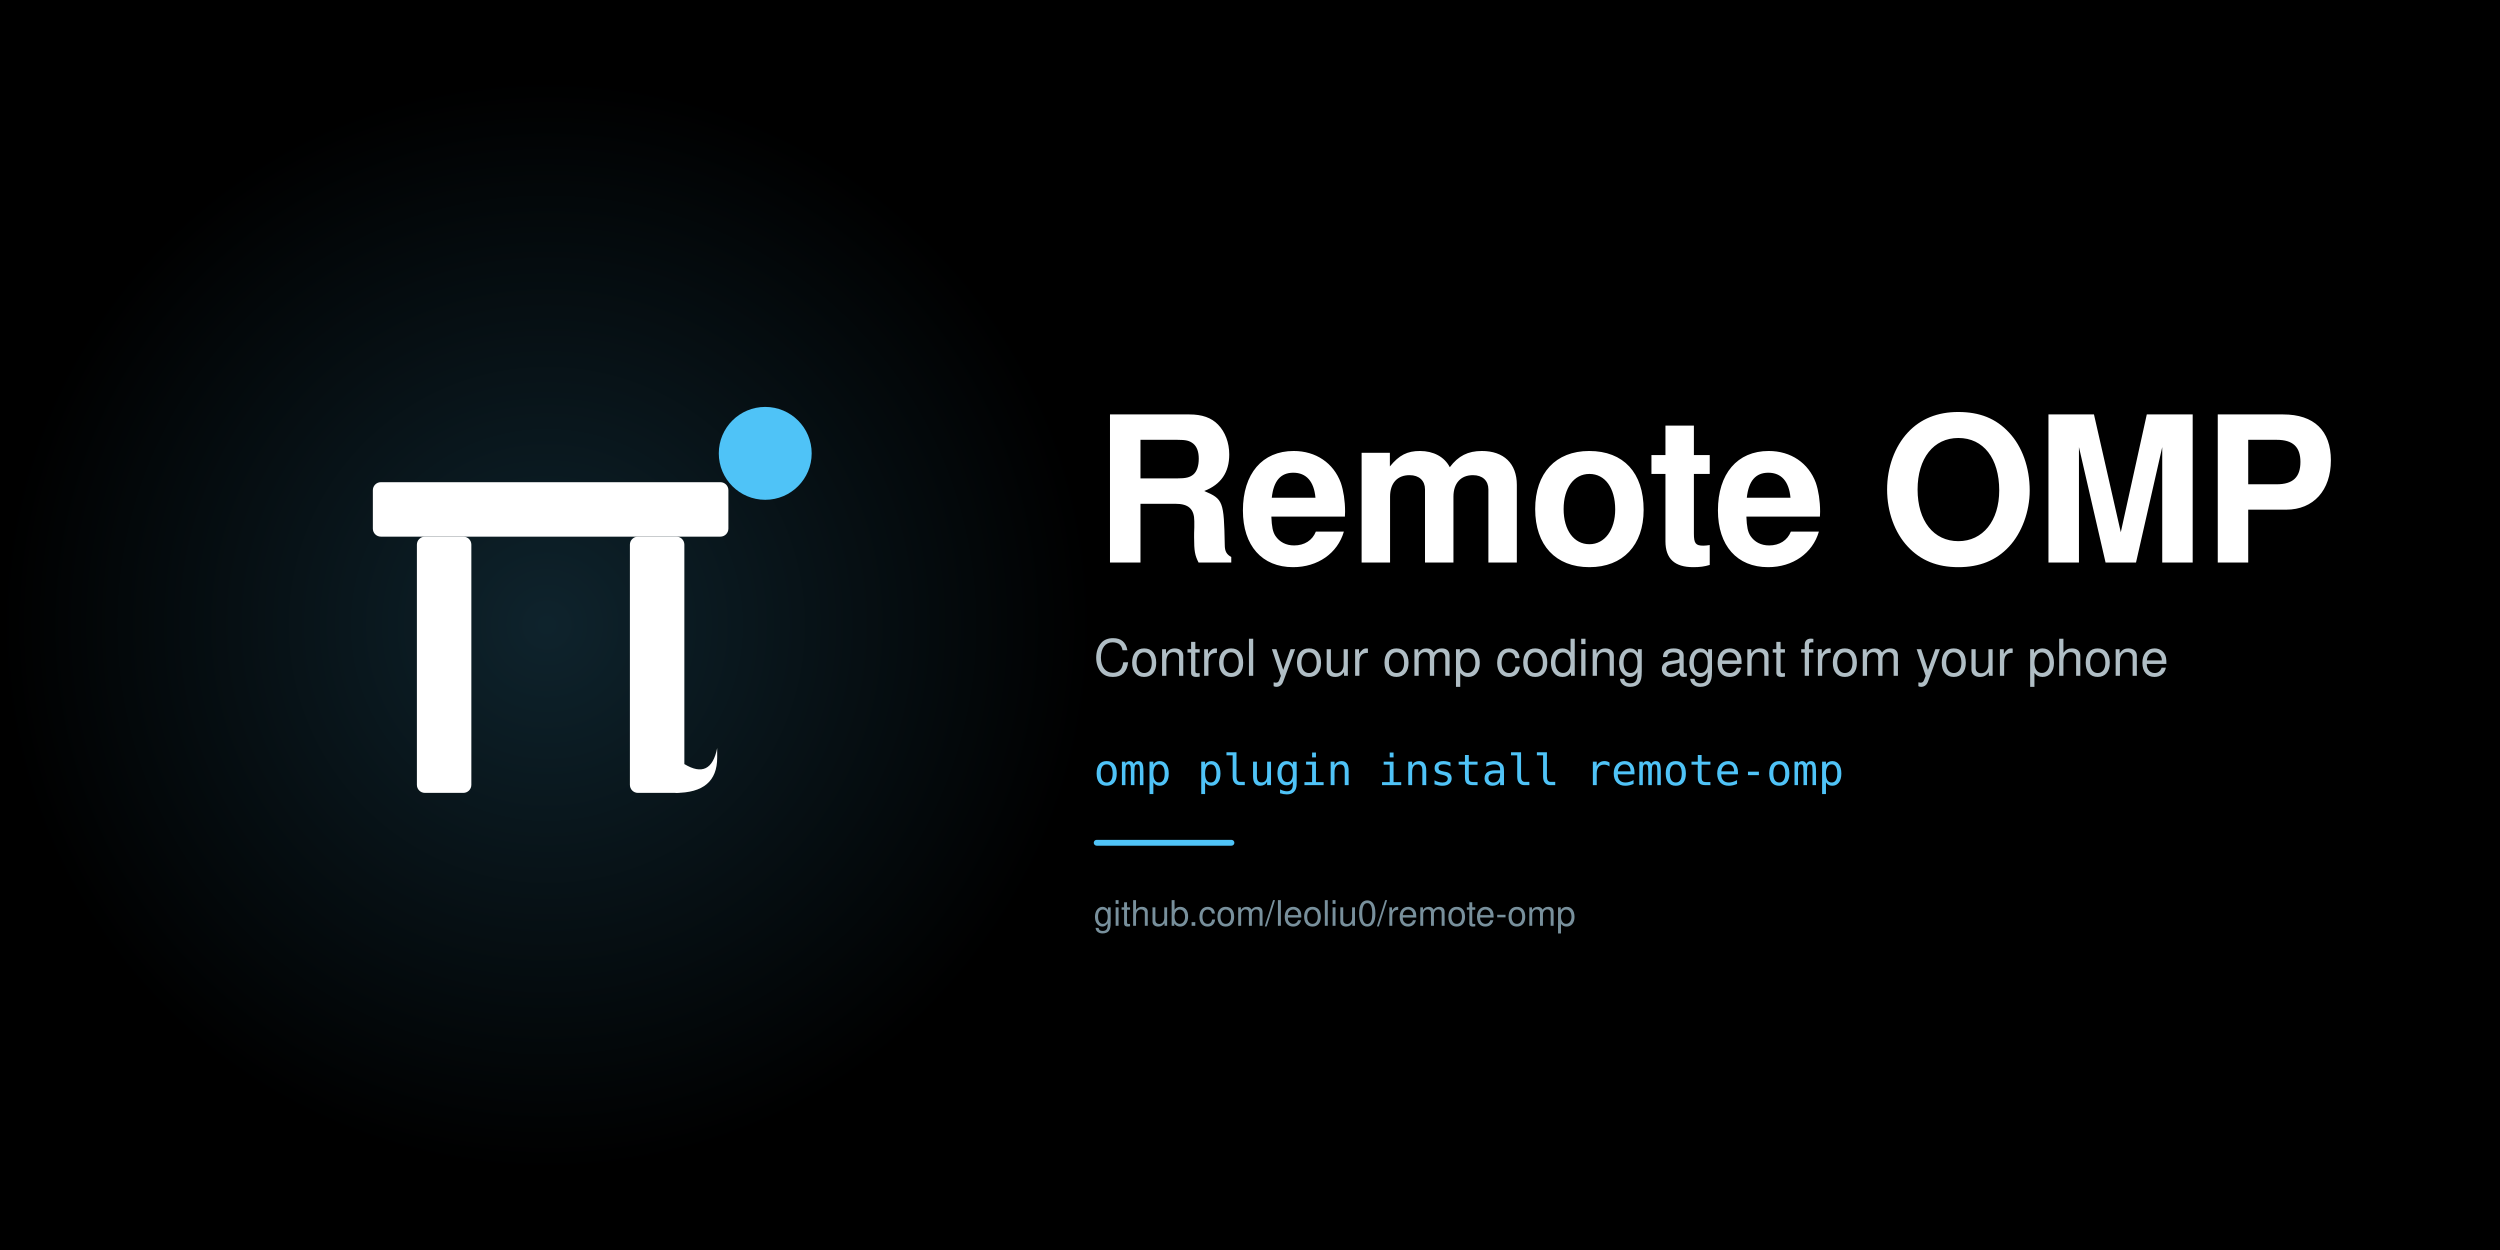
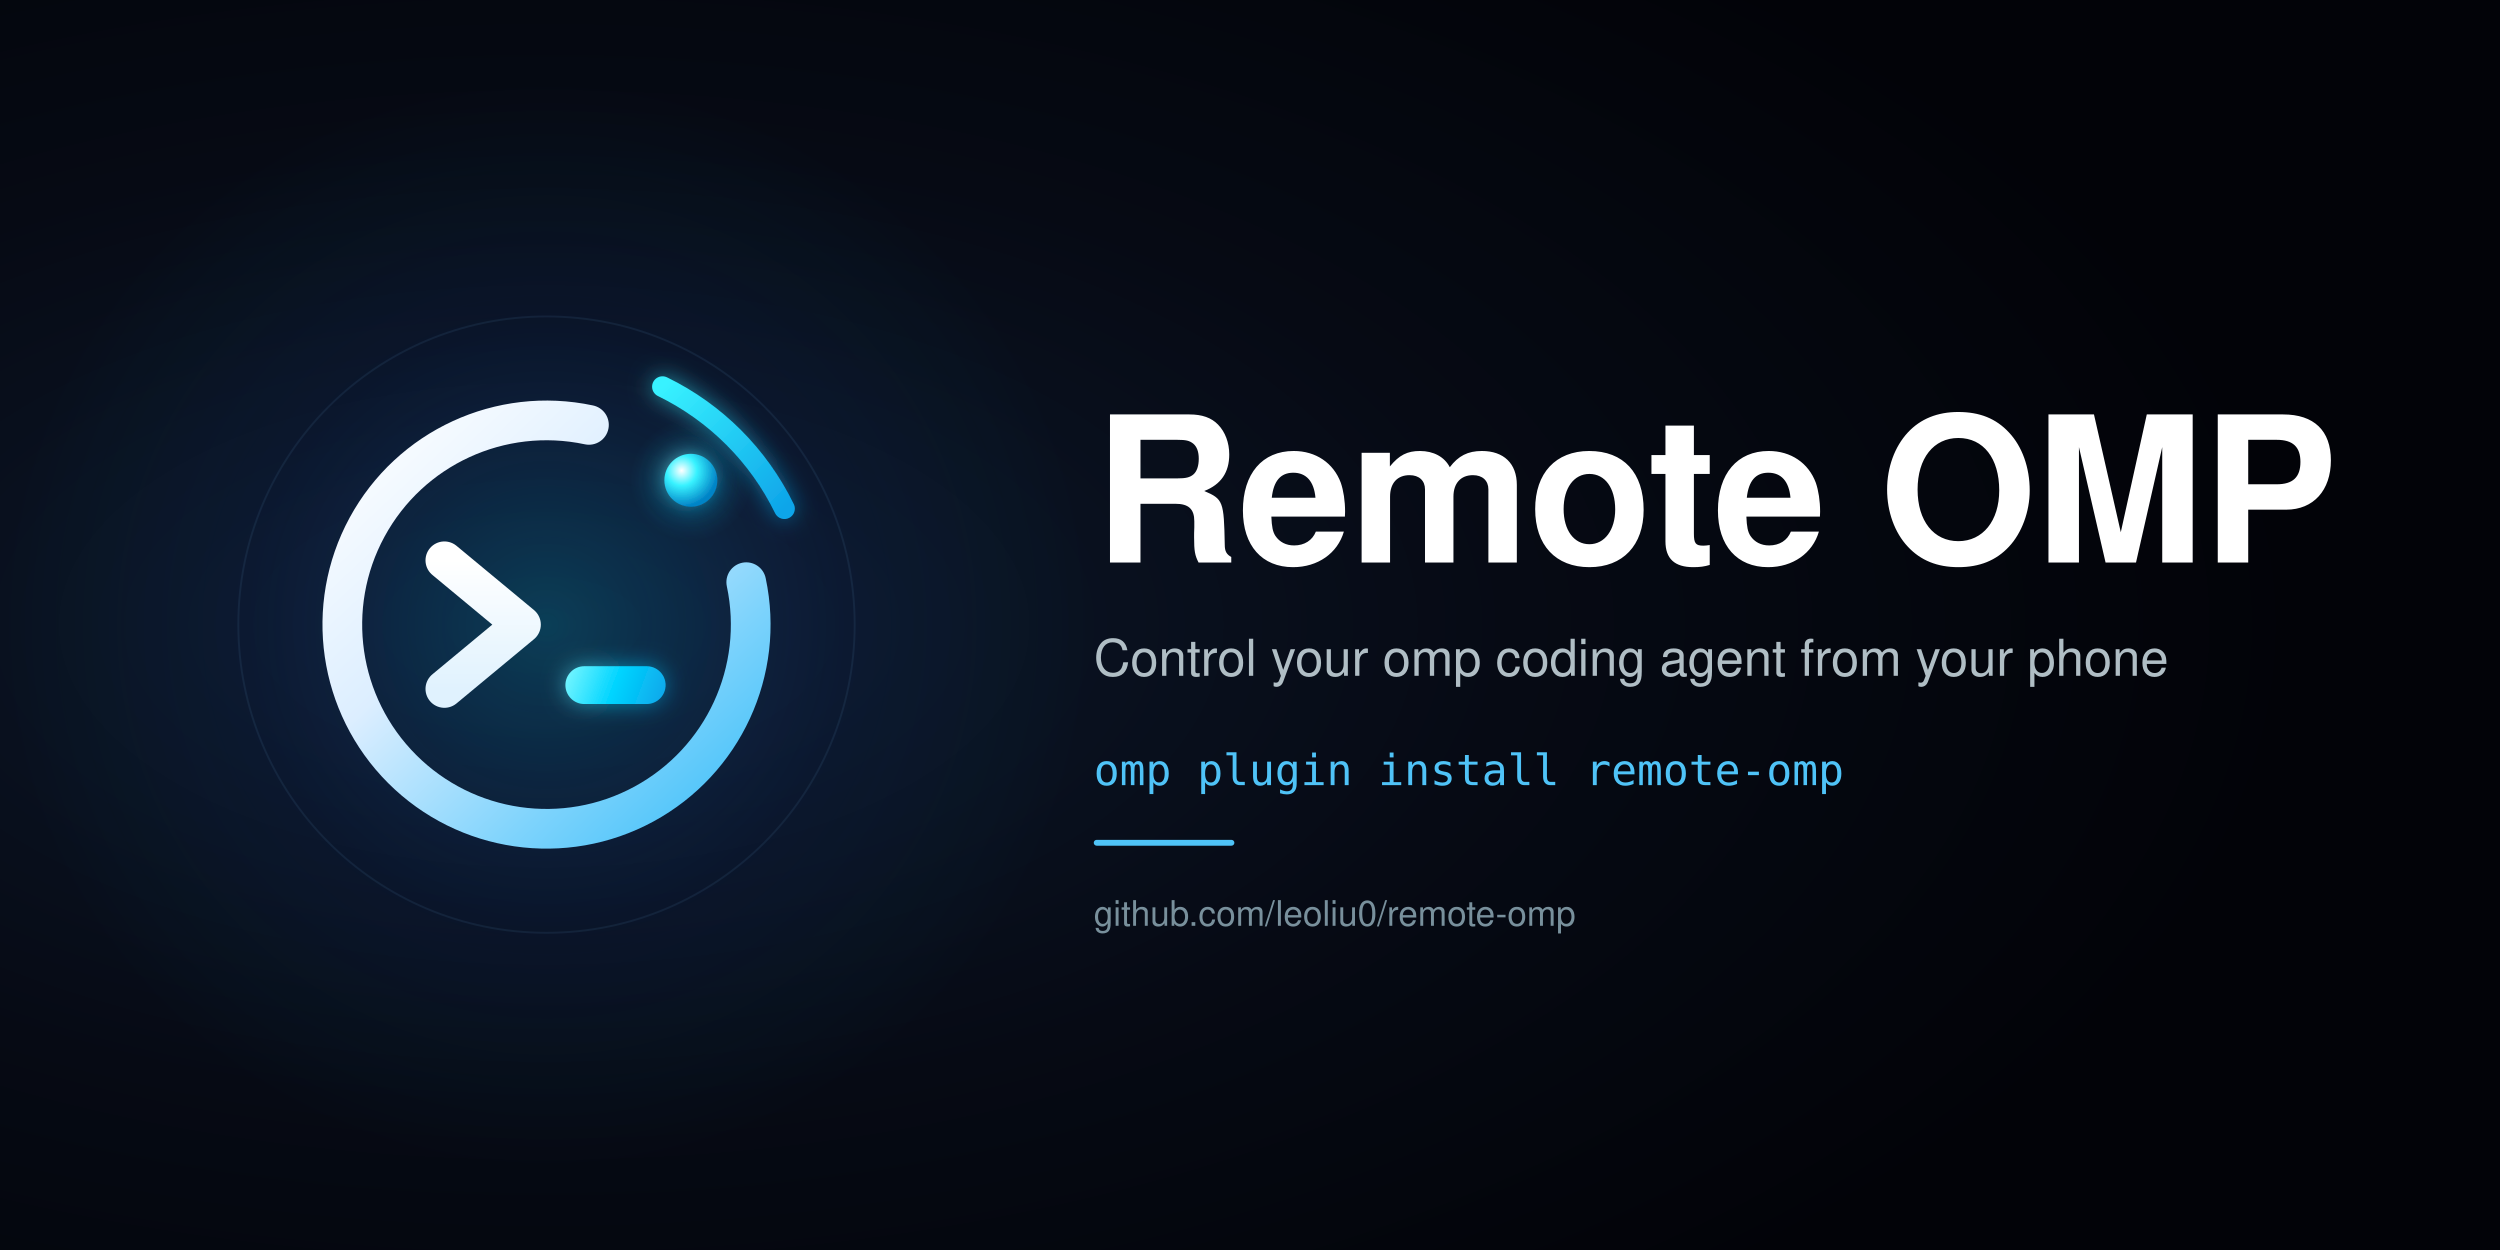
<svg xmlns="http://www.w3.org/2000/svg" viewBox="0 0 1280 640" width="1280" height="640">
-   <rect width="1280" height="640" fill="#000000" />
  <defs>
+     <radialGradient id="bannerBg" cx="22%" cy="50%" r="70%">
+       <stop offset="0%" stop-color="#0D192D" />
+       <stop offset="55%" stop-color="#060A14" />
+       <stop offset="100%" stop-color="#020308" />
+     </radialGradient>
    <radialGradient id="accentGlow" cx="50%" cy="50%" r="50%">
-       <stop offset="0%" stop-color="#4FC3F7" stop-opacity="0.18" />
-       <stop offset="100%" stop-color="#4FC3F7" stop-opacity="0" />
+       <stop offset="0%" stop-color="#00D4FF" stop-opacity="0.20" />
+       <stop offset="55%" stop-color="#2563EB" stop-opacity="0.06" />
+       <stop offset="100%" stop-color="#00D4FF" stop-opacity="0" />
    </radialGradient>
+     <linearGradient id="ringGrad" gradientUnits="userSpaceOnUse" x1="310" y1="290" x2="730" y2="740">
+       <stop offset="0%" stop-color="#FFFFFF" />
+       <stop offset="38%" stop-color="#DCEEFF" />
+       <stop offset="72%" stop-color="#7DD3FC" />
+       <stop offset="100%" stop-color="#38BDF8" />
+     </linearGradient>
+     <linearGradient id="chevronGrad" gradientUnits="userSpaceOnUse" x1="404" y1="444" x2="404" y2="580">
+       <stop offset="0%" stop-color="#FFFFFF" />
+       <stop offset="100%" stop-color="#E0F2FE" />
+     </linearGradient>
+     <linearGradient id="cursorGrad" gradientUnits="userSpaceOnUse" x1="532" y1="556" x2="638" y2="596">
+       <stop offset="0%" stop-color="#7CF8FF" />
+       <stop offset="50%" stop-color="#00D4FF" />
+       <stop offset="100%" stop-color="#0EA5E9" />
+     </linearGradient>
+     <radialGradient id="beaconGrad" gradientUnits="userSpaceOnUse" cx="655" cy="349" r="38" fx="655" fy="349">
+       <stop offset="0%" stop-color="#FFFFFF" />
+       <stop offset="42%" stop-color="#38F2FF" />
+       <stop offset="100%" stop-color="#0284C7" />
+     </radialGradient>
+     <linearGradient id="waveGrad" gradientUnits="userSpaceOnUse" x1="635" y1="260" x2="764" y2="389">
+       <stop offset="0%" stop-color="#38F2FF" />
+       <stop offset="100%" stop-color="#0EA5E9" />
+     </linearGradient>
+     <radialGradient id="beaconHalo" gradientUnits="userSpaceOnUse" cx="664.7" cy="359.3" r="64">
+       <stop offset="0%" stop-color="#38F2FF" stop-opacity="0.34" />
+       <stop offset="55%" stop-color="#00D4FF" stop-opacity="0.10" />
+       <stop offset="100%" stop-color="#00D4FF" stop-opacity="0" />
+     </radialGradient>
+     <filter id="cyanGlow" filterUnits="userSpaceOnUse" x="0" y="0" width="1024" height="1024">
+       <feGaussianBlur in="SourceGraphic" stdDeviation="12" result="blur" />
+       <feComponentTransfer in="blur" result="softGlow">
+         <feFuncA type="linear" slope="0.55" />
+       </feComponentTransfer>
+       <feMerge>
+         <feMergeNode in="softGlow" />
+         <feMergeNode in="SourceGraphic" />
+       </feMerge>
+     </filter>
  </defs>
+   <rect width="1280" height="640" fill="url(#bannerBg)" />
  <circle cx="280" cy="320" r="280" fill="url(#accentGlow)" />
-   <g transform="translate(72, 96) scale(0.41)">
-     <g fill="#FFFFFF">
-       <rect x="290" y="368" width="444" height="68" rx="10" />
-       <rect x="345" y="436" width="68" height="320" rx="10" />
-       <rect x="611" y="436" width="68" height="320" rx="10" />
-       <path d="M 679 720 Q 712 740 720 700 L 720 712 Q 720 756 668 756 L 668 736 Z" />
-     </g>
-     <circle cx="780" cy="332" r="58" fill="#4FC3F7" />
+   <g transform="translate(32, 72) scale(0.484)">
+     <circle cx="512" cy="512" r="326" fill="none" stroke="#7DD3FC" stroke-opacity="0.08" stroke-width="2" />
+     <circle cx="664.7" cy="359.3" r="64" fill="url(#beaconHalo)" />
+     <path d="M 723.3 467.1 A 216 216 0 1 1 556.9 300.7" fill="none" stroke="url(#ringGrad)" stroke-width="42" stroke-linecap="round" />
+     <path d="M 634.7 260.3 A 280 280 0 0 1 763.7 389.3" fill="none" stroke="url(#waveGrad)" stroke-width="22" stroke-linecap="round" filter="url(#cyanGlow)" />
+     <circle cx="664.7" cy="359.3" r="28" fill="url(#beaconGrad)" filter="url(#cyanGlow)" />
+     <path d="M 404 444 L 486 512 L 404 580" fill="none" stroke="url(#chevronGrad)" stroke-width="40" stroke-linecap="round" stroke-linejoin="round" />
+     <rect x="532" y="556" width="106" height="40" rx="20" fill="url(#cursorGrad)" filter="url(#cyanGlow)" />
  </g>
  <text x="560" y="288" font-family="-apple-system, BlinkMacSystemFont, 'Segoe UI', Helvetica, Arial, sans-serif" font-size="104" font-weight="700" fill="#FFFFFF" letter-spacing="-1">Remote OMP</text>
  <text x="560" y="346" font-family="-apple-system, BlinkMacSystemFont, 'Segoe UI', Helvetica, Arial, sans-serif" font-size="26" font-weight="400" fill="#B0BEC5">Control your omp coding agent from your phone</text>
  <text x="560" y="402" font-family="ui-monospace, 'SF Mono', Menlo, Consolas, monospace" font-size="22" font-weight="500" fill="#4FC3F7">omp plugin install remote-omp</text>
  <rect x="560" y="430" width="72" height="3" rx="1.5" fill="#4FC3F7" />
  <text x="560" y="474" font-family="-apple-system, BlinkMacSystemFont, 'Segoe UI', Helvetica, Arial, sans-serif" font-size="18" font-weight="400" fill="#78909C">github.com/leoliu0/remote-omp</text>
</svg>
